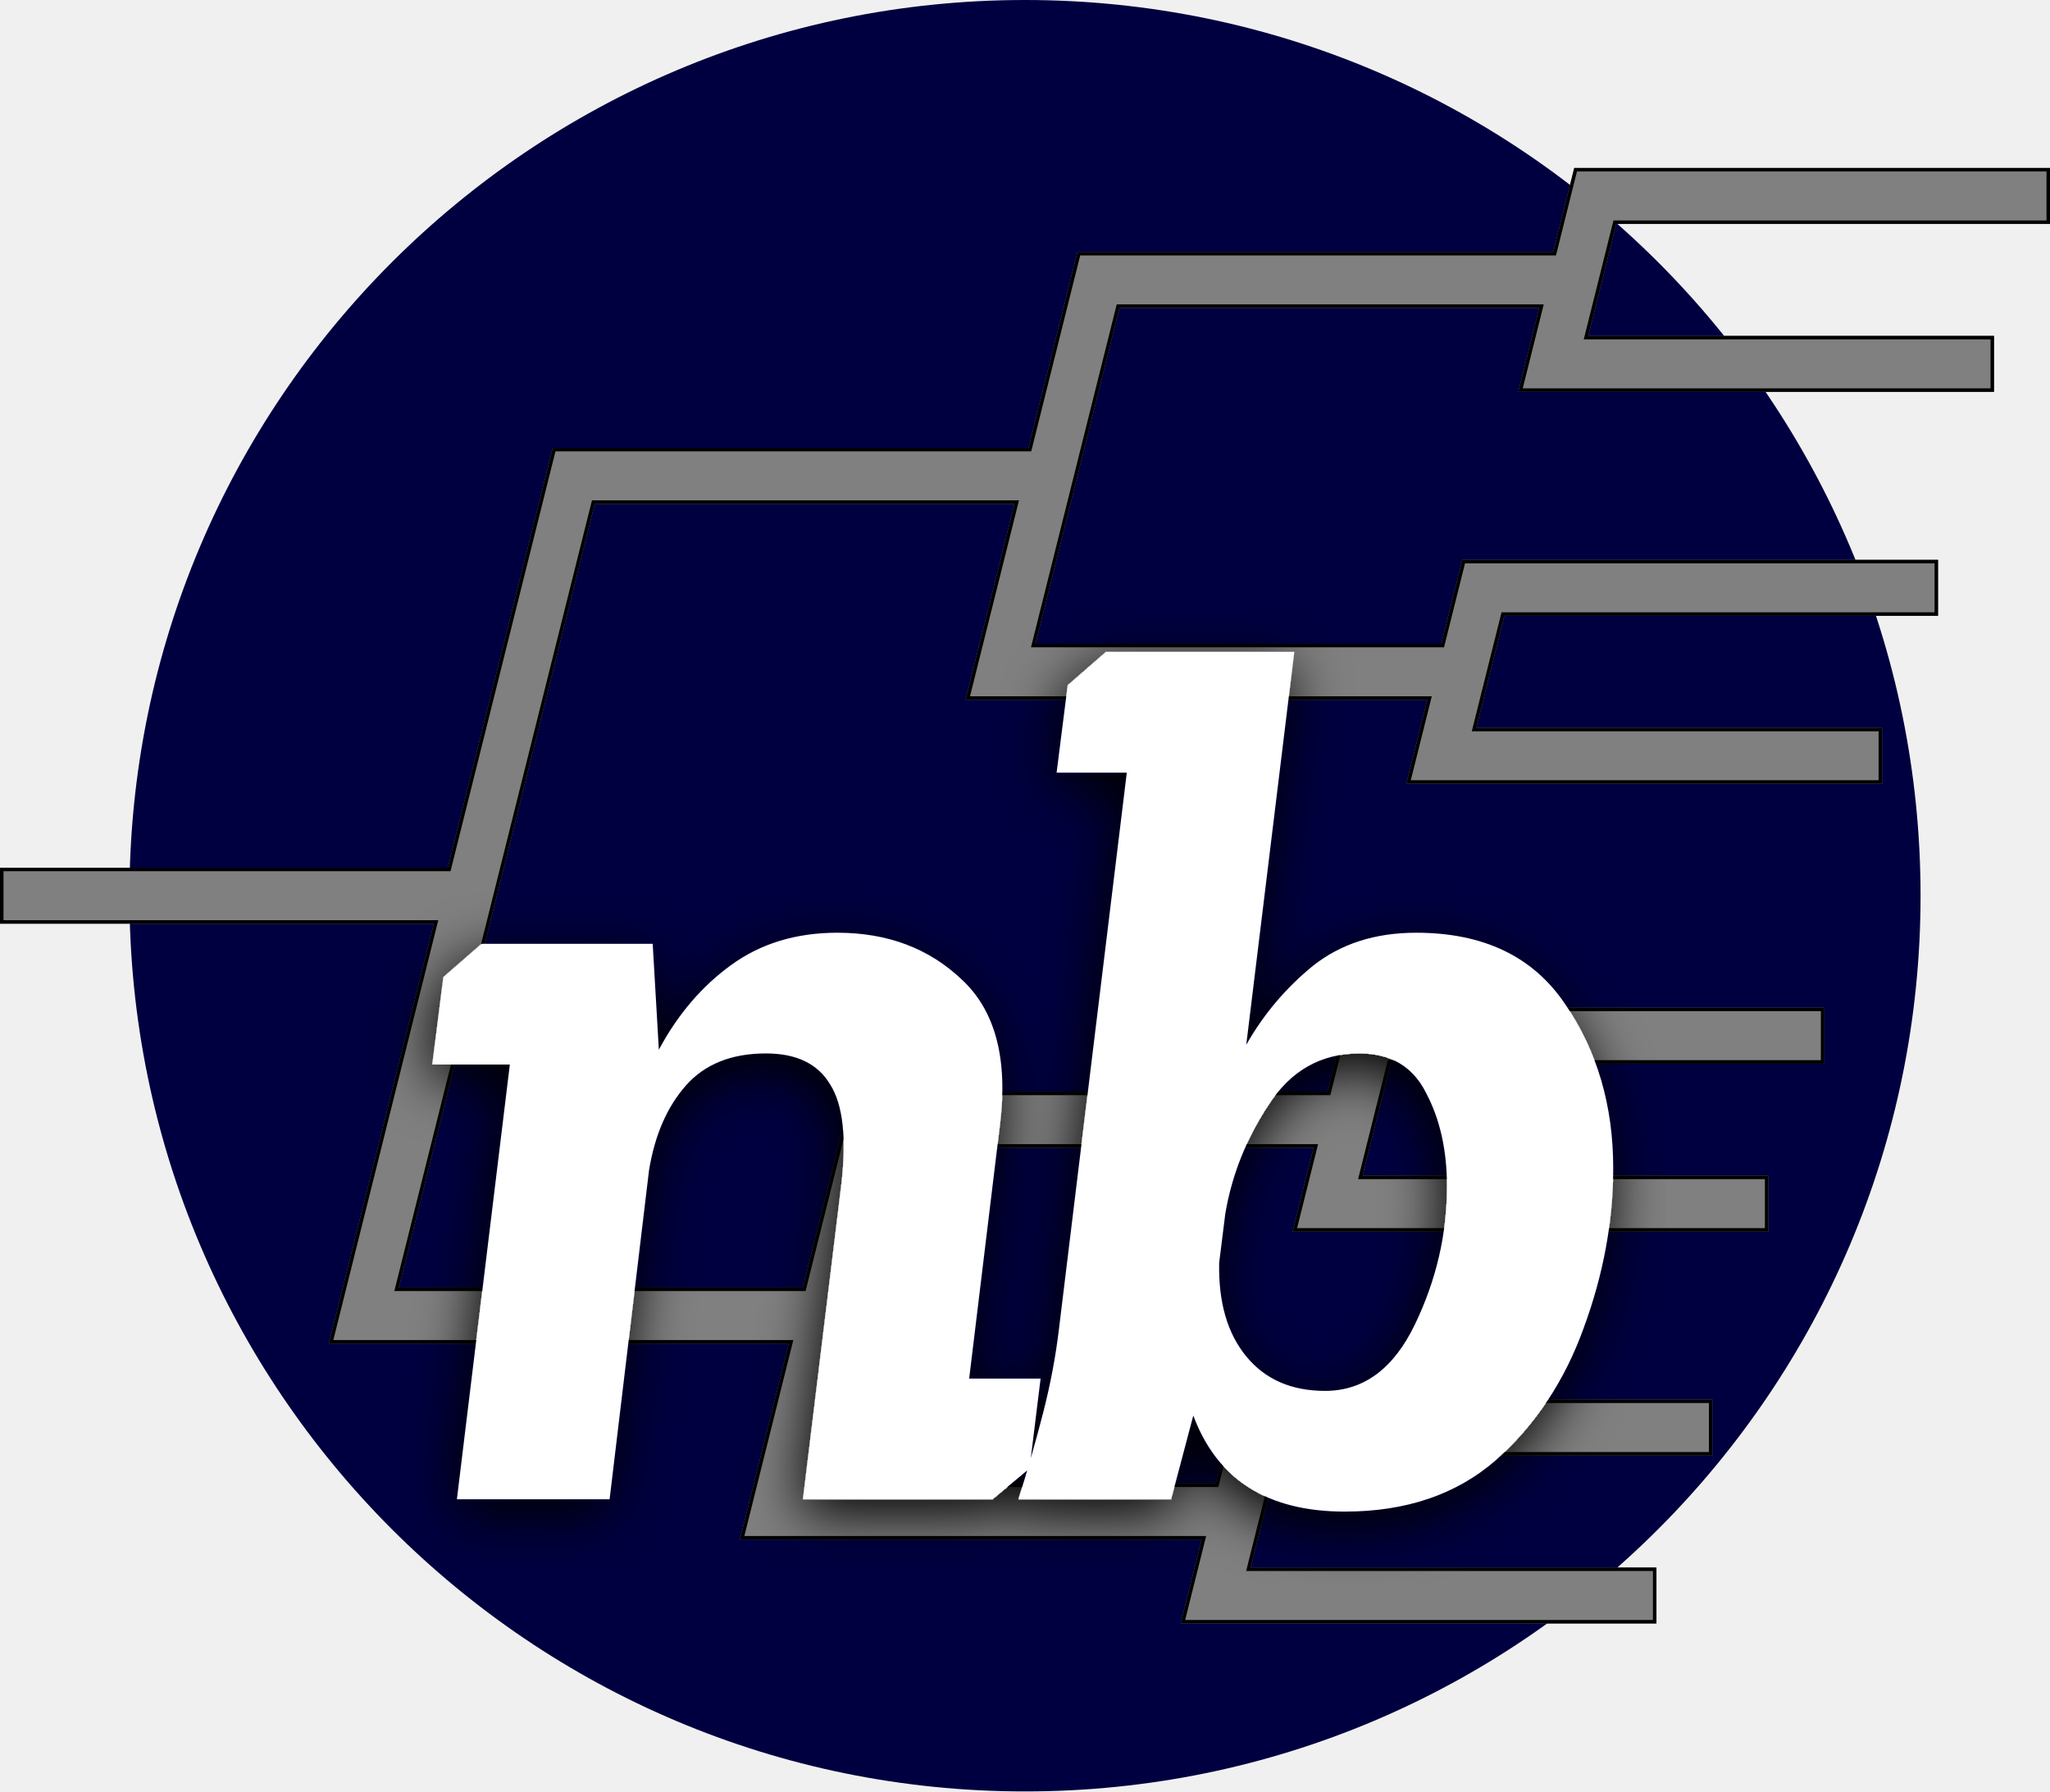
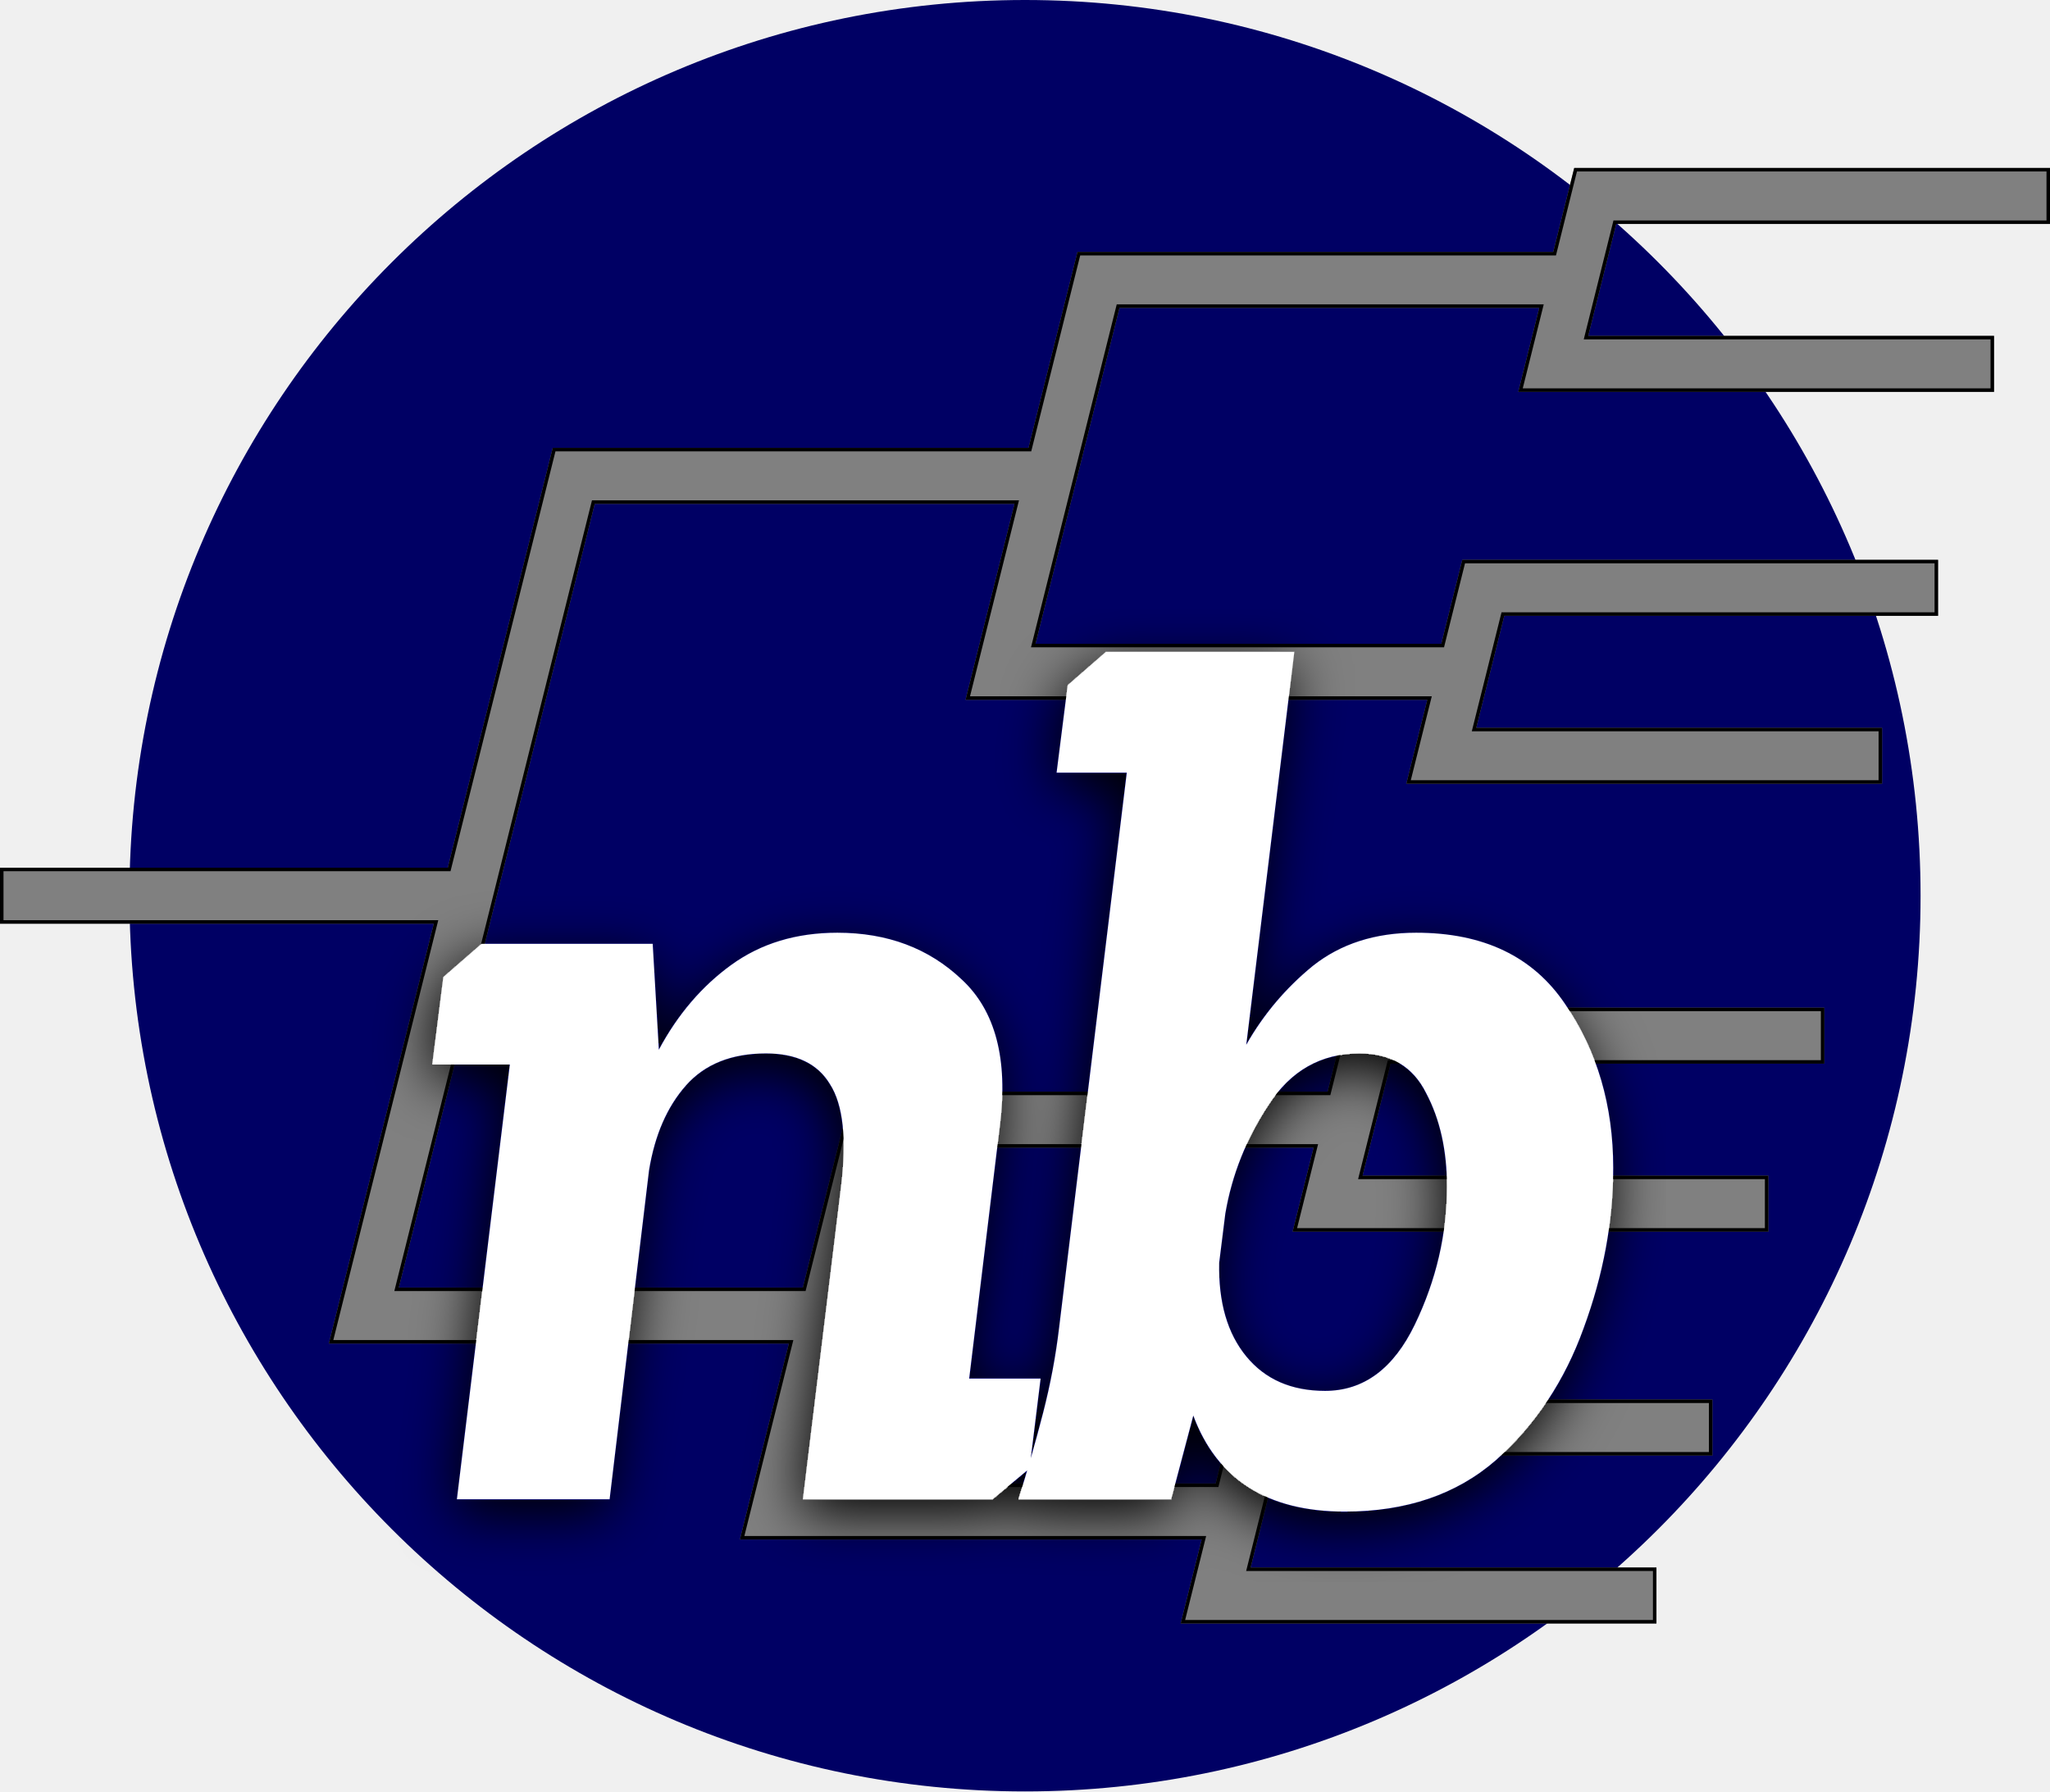
<svg xmlns="http://www.w3.org/2000/svg" width="1172" height="1024" viewBox="0 0 1172 1024" fill="none">
-   <circle cx="586" cy="512" r="512" fill="#000040" />
+   <circle cx="586" cy="512" r="512" fill="#000064" />
  <mask id="path-2-inside-1_6_117" fill="white">
    <path d="M1172 128H924L908 192H1140V224H868L880 176H640L592 368H824L836 320H1108V352H860L844 416H1076V448H804L816 400H552L580 288H340L228 736H459L487 624H759L771 576H1043V608H795L779 672H1011V704H739L751 656H511L463 848H695L707 800H979V832H731L715 896H947V928H675L687 880H423L451 768H188L248 528H0V496H256L316 256H588L616 144H888L900 96H1172V128Z" />
  </mask>
  <path d="M1172 128H924L908 192H1140V224H868L880 176H640L592 368H824L836 320H1108V352H860L844 416H1076V448H804L816 400H552L580 288H340L228 736H459L487 624H759L771 576H1043V608H795L779 672H1011V704H739L751 656H511L463 848H695L707 800H979V832H731L715 896H947V928H675L687 880H423L451 768H188L248 528H0V496H256L316 256H588L616 144H888L900 96H1172V128Z" fill="#808080" />
  <path d="M1172 128V130H1174V128H1172ZM924 128V126H922.438L922.06 127.515L924 128ZM908 192L906.06 191.515L905.438 194H908V192ZM1140 192H1142V190H1140V192ZM1140 224V226H1142V224H1140ZM868 224L866.06 223.515L865.438 226H868V224ZM880 176L881.94 176.485L882.562 174H880V176ZM640 176V174H638.438L638.06 175.515L640 176ZM592 368L590.06 367.515L589.438 370H592V368ZM824 368V370H825.562L825.94 368.485L824 368ZM836 320V318H834.438L834.06 319.515L836 320ZM1108 320H1110V318H1108V320ZM1108 352V354H1110V352H1108ZM860 352V350H858.438L858.06 351.515L860 352ZM844 416L842.06 415.515L841.438 418H844V416ZM1076 416H1078V414H1076V416ZM1076 448V450H1078V448H1076ZM804 448L802.06 447.515L801.438 450H804V448ZM816 400L817.94 400.485L818.562 398H816V400ZM552 400L550.06 399.515L549.438 402H552V400ZM580 288L581.94 288.485L582.562 286H580V288ZM340 288V286H338.438L338.06 287.515L340 288ZM228 736L226.06 735.515L225.438 738H228V736ZM459 736V738H460.562L460.94 736.485L459 736ZM487 624V622H485.438L485.06 623.515L487 624ZM759 624V626H760.562L760.94 624.485L759 624ZM771 576V574H769.438L769.06 575.515L771 576ZM1043 576H1045V574H1043V576ZM1043 608V610H1045V608H1043ZM795 608V606H793.438L793.06 607.515L795 608ZM779 672L777.06 671.515L776.438 674H779V672ZM1011 672H1013V670H1011V672ZM1011 704V706H1013V704H1011ZM739 704L737.06 703.515L736.438 706H739V704ZM751 656L752.94 656.485L753.562 654H751V656ZM511 656V654H509.438L509.06 655.515L511 656ZM463 848L461.06 847.515L460.438 850H463V848ZM695 848V850H696.562L696.94 848.485L695 848ZM707 800V798H705.438L705.06 799.515L707 800ZM979 800H981V798H979V800ZM979 832V834H981V832H979ZM731 832V830H729.438L729.06 831.515L731 832ZM715 896L713.06 895.515L712.438 898H715V896ZM947 896H949V894H947V896ZM947 928V930H949V928H947ZM675 928L673.06 927.515L672.438 930H675V928ZM687 880L688.94 880.485L689.562 878H687V880ZM423 880L421.06 879.515L420.438 882H423V880ZM451 768L452.94 768.485L453.562 766H451V768ZM188 768L186.06 767.515L185.438 770H188V768ZM248 528L249.94 528.485L250.562 526H248V528ZM0 528H-2V530H0V528ZM0 496V494H-2V496H0ZM256 496V498H257.562L257.94 496.485L256 496ZM316 256V254H314.438L314.06 255.515L316 256ZM588 256V258H589.562L589.94 256.485L588 256ZM616 144V142H614.438L614.06 143.515L616 144ZM888 144V146H889.562L889.94 144.485L888 144ZM900 96V94H898.438L898.06 95.515L900 96ZM1172 96H1174V94H1172V96ZM1172 128V126H924V128V130H1172V128ZM924 128L922.06 127.515L906.06 191.515L908 192L909.94 192.485L925.94 128.485L924 128ZM908 192V194H1140V192V190H908V192ZM1140 192H1138V224H1140H1142V192H1140ZM1140 224V222H868V224V226H1140V224ZM868 224L869.94 224.485L881.94 176.485L880 176L878.06 175.515L866.06 223.515L868 224ZM880 176V174H640V176V178H880V176ZM640 176L638.06 175.515L590.06 367.515L592 368L593.94 368.485L641.94 176.485L640 176ZM592 368V370H824V368V366H592V368ZM824 368L825.94 368.485L837.94 320.485L836 320L834.06 319.515L822.06 367.515L824 368ZM836 320V322H1108V320V318H836V320ZM1108 320H1106V352H1108H1110V320H1108ZM1108 352V350H860V352V354H1108V352ZM860 352L858.06 351.515L842.06 415.515L844 416L845.94 416.485L861.94 352.485L860 352ZM844 416V418H1076V416V414H844V416ZM1076 416H1074V448H1076H1078V416H1076ZM1076 448V446H804V448V450H1076V448ZM804 448L805.94 448.485L817.94 400.485L816 400L814.06 399.515L802.06 447.515L804 448ZM816 400V398H552V400V402H816V400ZM552 400L553.94 400.485L581.94 288.485L580 288L578.06 287.515L550.06 399.515L552 400ZM580 288V286H340V288V290H580V288ZM340 288L338.06 287.515L226.06 735.515L228 736L229.94 736.485L341.94 288.485L340 288ZM228 736V738H459V736V734H228V736ZM459 736L460.94 736.485L488.94 624.485L487 624L485.06 623.515L457.06 735.515L459 736ZM487 624V626H759V624V622H487V624ZM759 624L760.94 624.485L772.94 576.485L771 576L769.06 575.515L757.06 623.515L759 624ZM771 576V578H1043V576V574H771V576ZM1043 576H1041V608H1043H1045V576H1043ZM1043 608V606H795V608V610H1043V608ZM795 608L793.06 607.515L777.06 671.515L779 672L780.94 672.485L796.94 608.485L795 608ZM779 672V674H1011V672V670H779V672ZM1011 672H1009V704H1011H1013V672H1011ZM1011 704V702H739V704V706H1011V704ZM739 704L740.94 704.485L752.94 656.485L751 656L749.06 655.515L737.06 703.515L739 704ZM751 656V654H511V656V658H751V656ZM511 656L509.06 655.515L461.06 847.515L463 848L464.94 848.485L512.94 656.485L511 656ZM463 848V850H695V848V846H463V848ZM695 848L696.94 848.485L708.94 800.485L707 800L705.06 799.515L693.06 847.515L695 848ZM707 800V802H979V800V798H707V800ZM979 800H977V832H979H981V800H979ZM979 832V830H731V832V834H979V832ZM731 832L729.06 831.515L713.06 895.515L715 896L716.94 896.485L732.94 832.485L731 832ZM715 896V898H947V896V894H715V896ZM947 896H945V928H947H949V896H947ZM947 928V926H675V928V930H947V928ZM675 928L676.94 928.485L688.94 880.485L687 880L685.06 879.515L673.06 927.515L675 928ZM687 880V878H423V880V882H687V880ZM423 880L424.94 880.485L452.94 768.485L451 768L449.06 767.515L421.06 879.515L423 880ZM451 768V766H188V768V770H451V768ZM188 768L189.94 768.485L249.94 528.485L248 528L246.06 527.515L186.06 767.515L188 768ZM248 528V526H0V528V530H248V528ZM0 528H2V496H0H-2V528H0ZM0 496V498H256V496V494H0V496ZM256 496L257.94 496.485L317.94 256.485L316 256L314.06 255.515L254.06 495.515L256 496ZM316 256V258H588V256V254H316V256ZM588 256L589.94 256.485L617.94 144.485L616 144L614.06 143.515L586.06 255.515L588 256ZM616 144V146H888V144V142H616V144ZM888 144L889.94 144.485L901.94 96.485L900 96L898.06 95.515L886.06 143.515L888 144ZM900 96V98H1172V96V94H900V96ZM1172 96H1170V128H1172H1174V96H1172Z" fill="black" mask="url(#path-2-inside-1_6_117)" />
  <g filter="url(#filter0_d_6_117)">
    <path d="M275.294 539.496H373.15L376.67 600.04C387.465 579.859 401.31 563.667 418.206 551.464C435.102 539.261 455.283 533.16 478.75 533.16C507.379 533.16 531.081 542.077 549.854 559.912C569.097 577.747 576.371 605.437 571.678 642.984L554.078 788.008H594.91L588.574 839.4L567.454 857H459.038L480.862 678.184C484.147 650.963 482.035 631.485 474.526 619.752C467.486 608.019 455.283 602.152 437.918 602.152C418.206 602.152 402.953 608.253 392.158 620.456C381.363 632.659 374.323 648.851 371.038 669.032L348.51 857H261.214L291.486 608.488H247.134L253.47 558.504L275.294 539.496ZM610.409 391.656L632.233 372.648H739.945L712.489 597.224C722.345 579.859 735.017 564.84 750.505 552.168C766.462 539.496 786.174 533.16 809.641 533.16C848.126 533.16 876.521 546.771 894.825 573.992C913.129 600.744 922.281 631.955 922.281 667.624C922.281 698.131 916.649 728.637 905.385 759.144C894.59 789.181 877.929 814.291 855.401 834.472C832.873 854.184 804.009 864.04 768.809 864.04C724.692 864.04 695.828 845.736 682.217 809.128L669.545 857H582.249C587.412 840.573 592.105 824.147 596.329 807.72C600.553 791.293 603.604 775.101 605.481 759.144L644.201 441.64H604.073L610.409 391.656ZM757.545 795.048C779.604 795.048 796.734 782.376 808.937 757.032C821.14 731.688 827.241 705.405 827.241 678.184C827.241 657.533 823.252 639.699 815.273 624.68C807.764 609.661 795.092 602.152 777.257 602.152C755.198 602.152 737.833 612.008 725.161 631.72C712.489 650.963 704.276 671.613 700.521 693.672L697.001 721.832C696.532 744.36 701.694 762.195 712.489 775.336C723.284 788.477 738.302 795.048 757.545 795.048Z" fill="white" />
  </g>
  <defs>
    <filter id="filter0_d_6_117" x="213.134" y="348.648" width="739.147" height="555.392" filterUnits="userSpaceOnUse" color-interpolation-filters="sRGB">
      <feFlood flood-opacity="0" result="BackgroundImageFix" />
      <feColorMatrix in="SourceAlpha" type="matrix" values="0 0 0 0 0 0 0 0 0 0 0 0 0 0 0 0 0 0 127 0" result="hardAlpha" />
      <feOffset dx="-2" dy="8" />
      <feGaussianBlur stdDeviation="16" />
      <feComposite in2="hardAlpha" operator="out" />
      <feColorMatrix type="matrix" values="0 0 0 0 0 0 0 0 0 0 0 0 0 0 0 0 0 0 1 0" />
      <feBlend mode="normal" in2="BackgroundImageFix" result="effect1_dropShadow_6_117" />
      <feBlend mode="normal" in="SourceGraphic" in2="effect1_dropShadow_6_117" result="shape" />
    </filter>
  </defs>
</svg>
